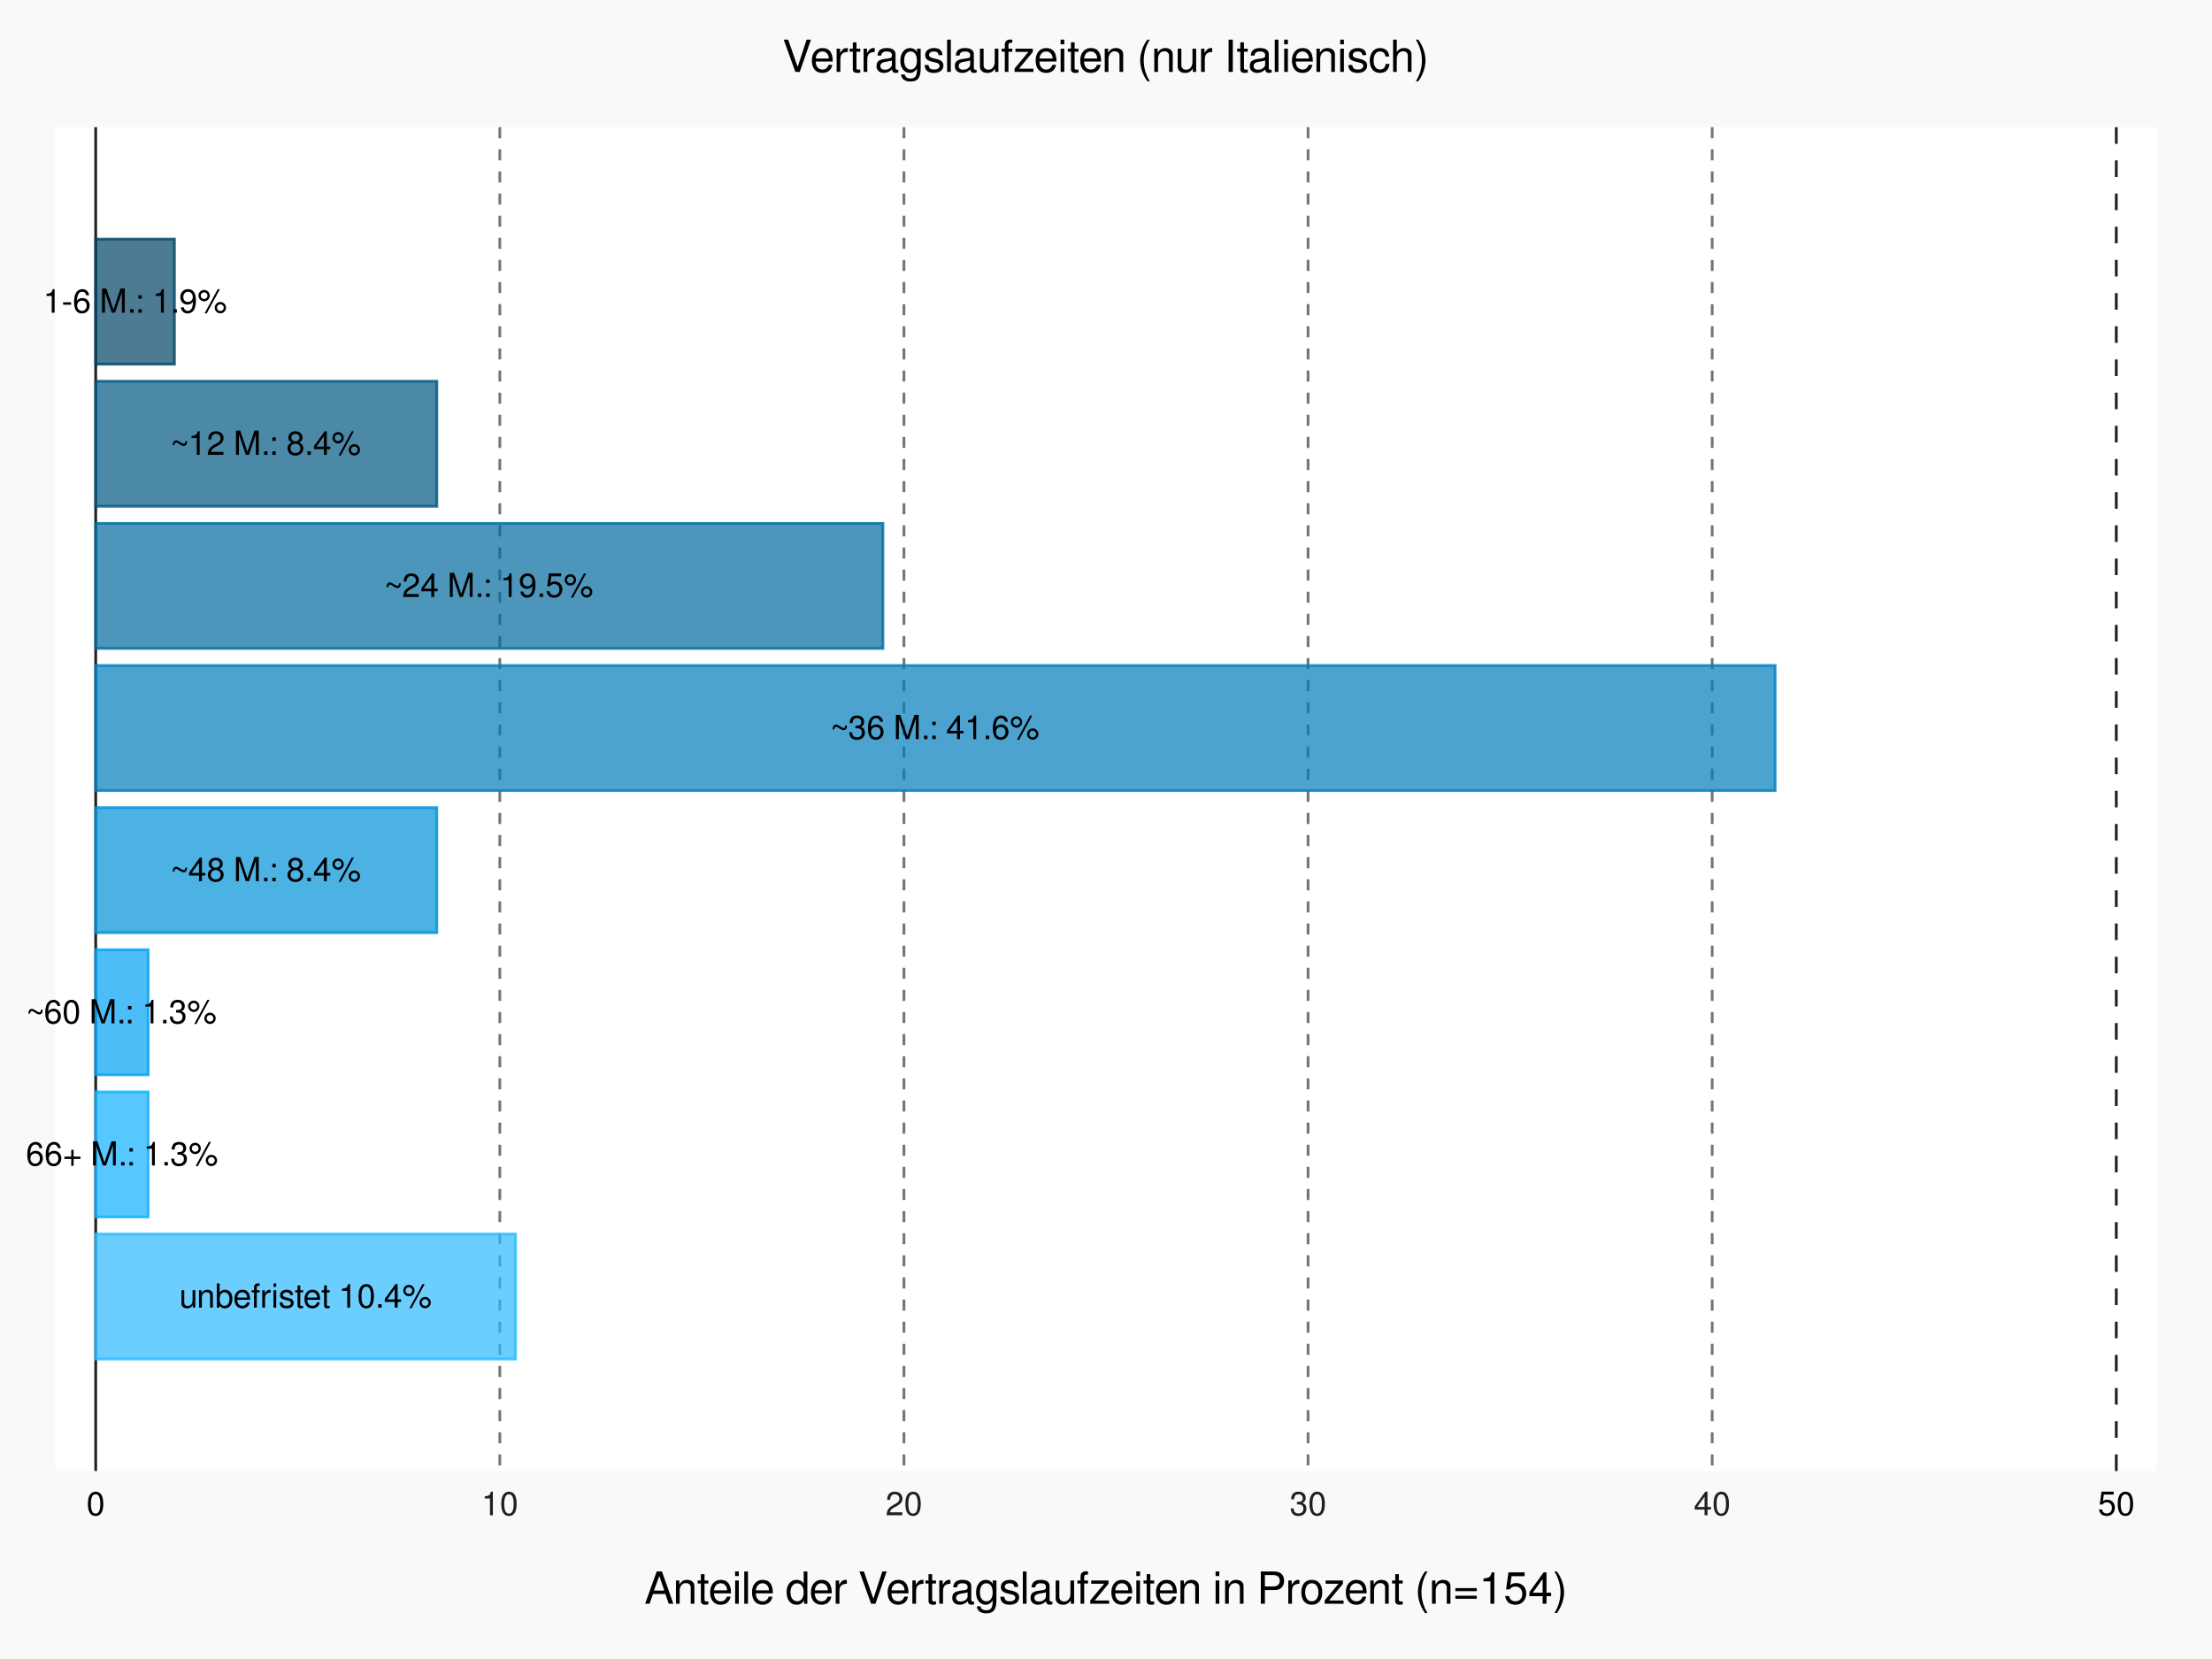
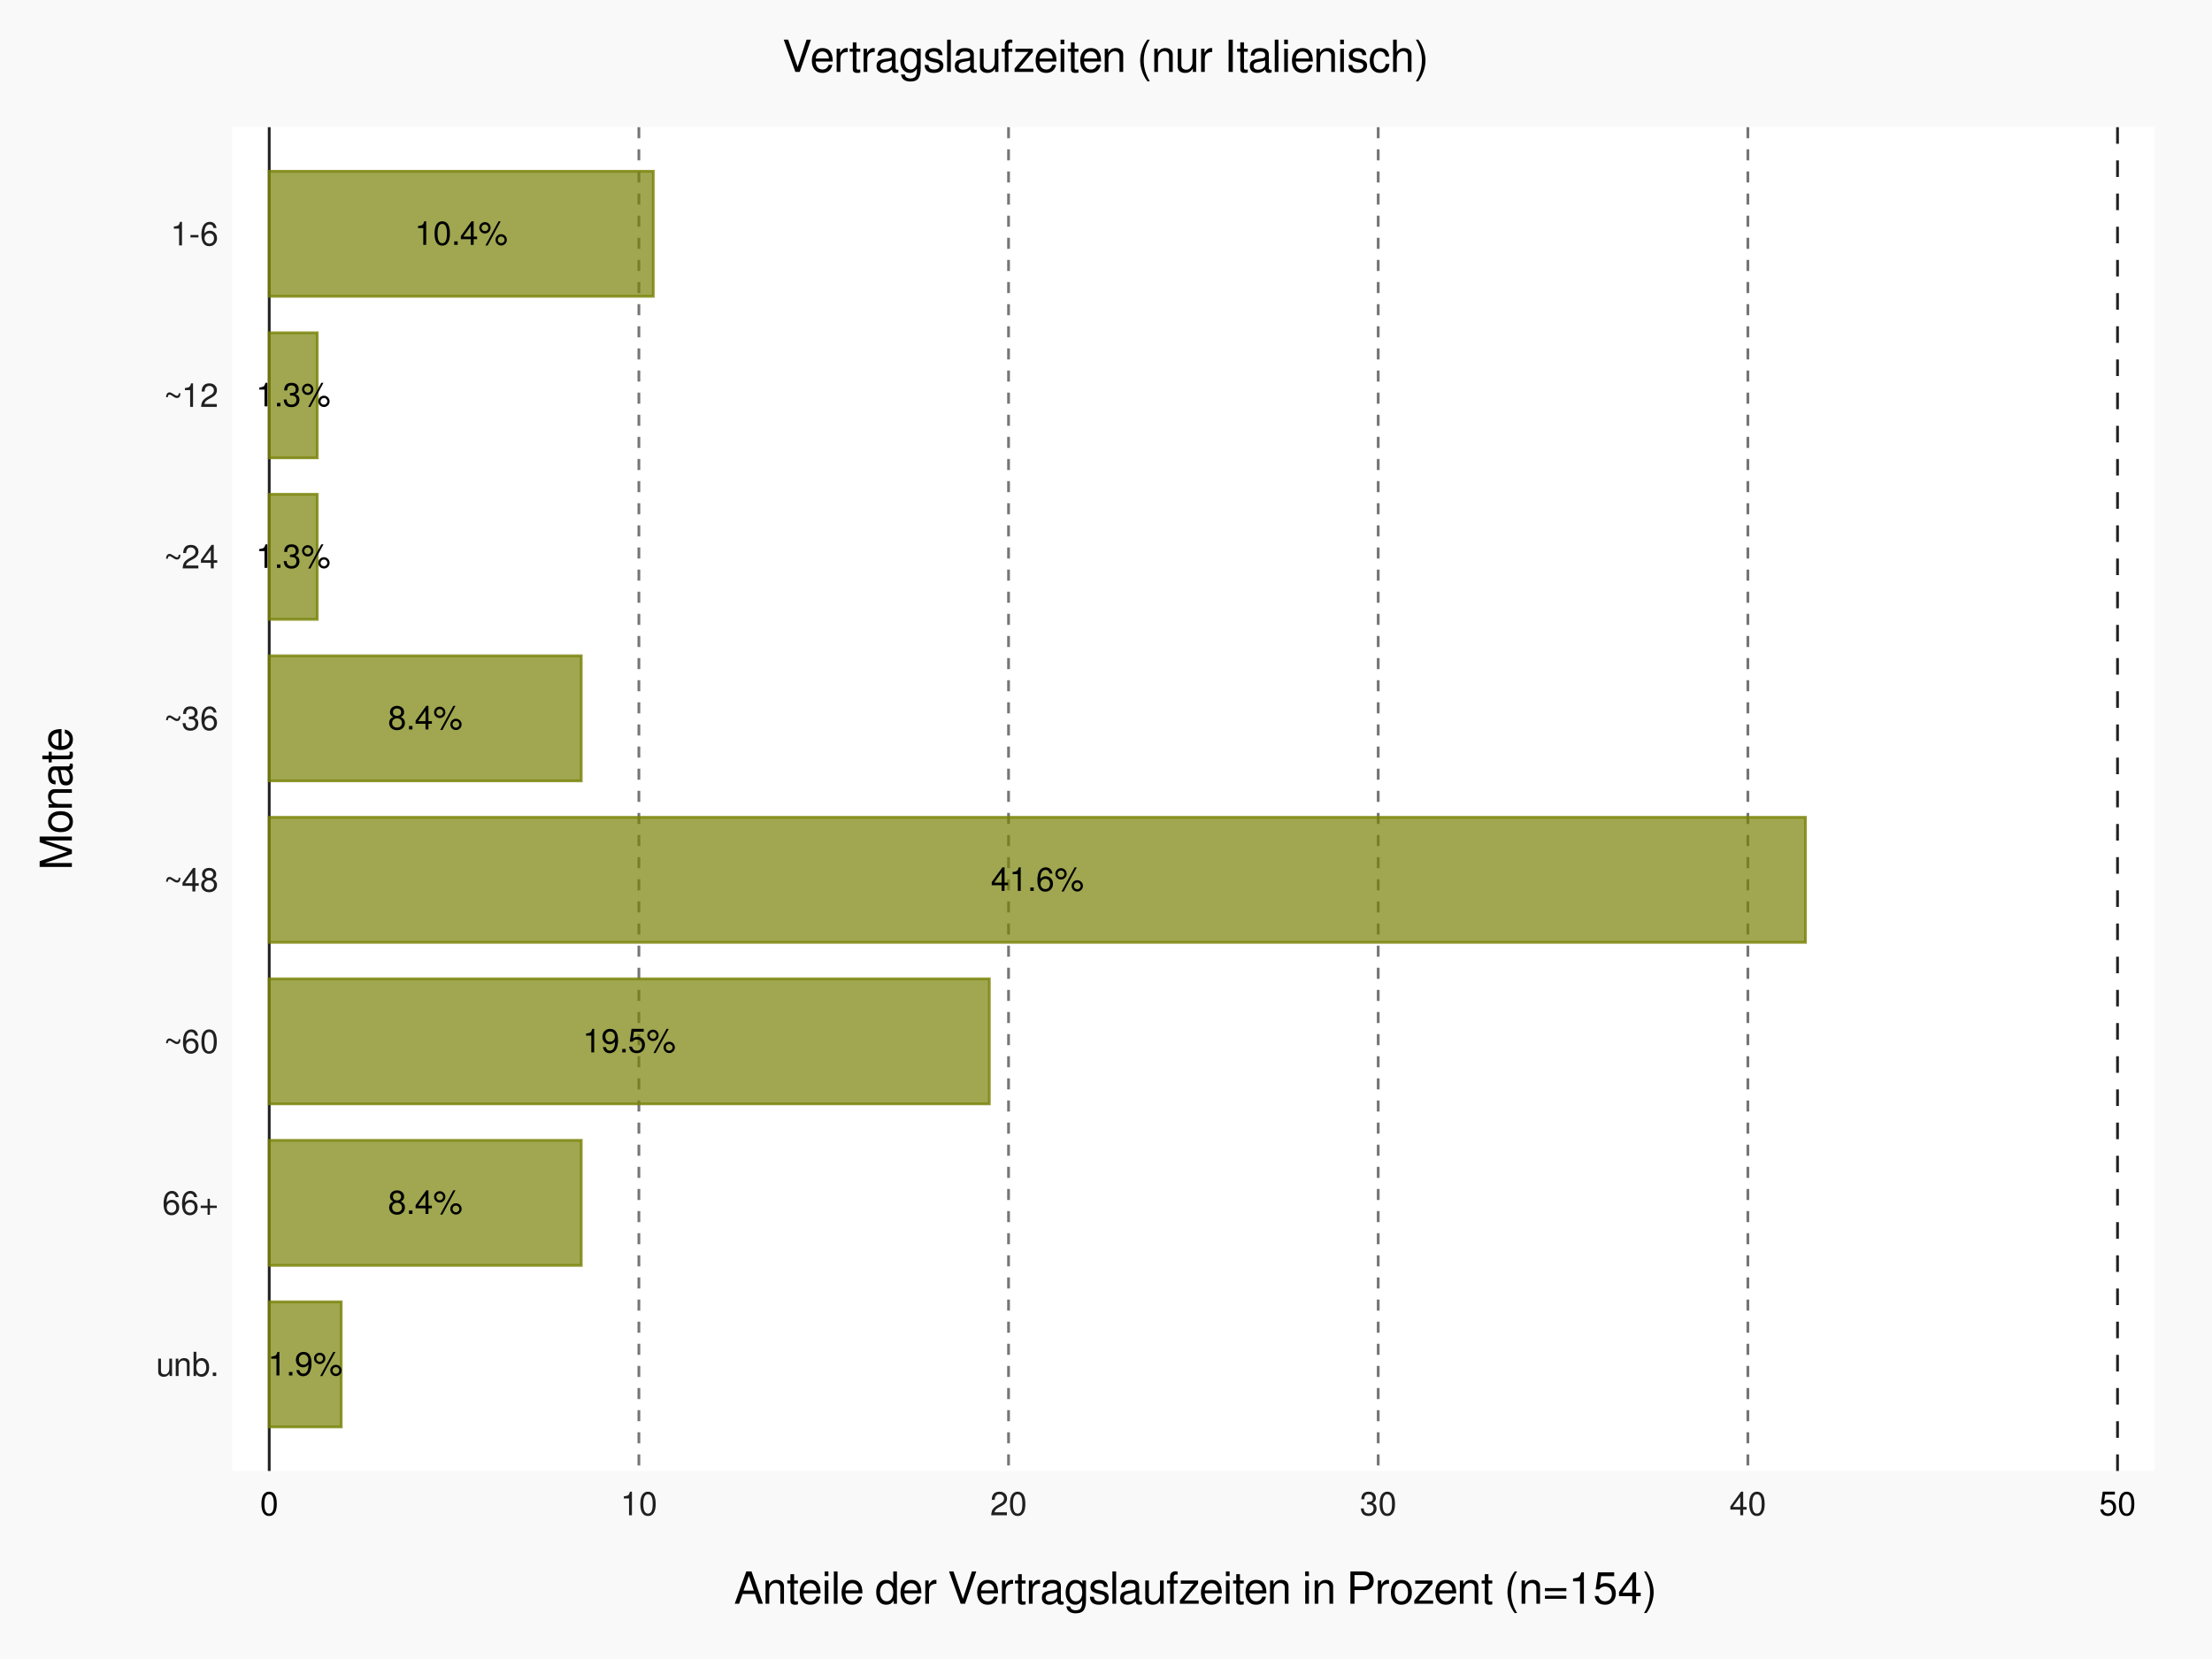
- <svg xmlns="http://www.w3.org/2000/svg" id="chart-a2f8bfd3-4ee4-43c7-8897-59f3c41376c1" class="pygal-chart" viewBox="0 0 800 600">
+ <svg xmlns="http://www.w3.org/2000/svg" id="chart-3911b3a1-d441-454a-8871-c453687aa0e6" class="pygal-chart" viewBox="0 0 800 600">
  <defs>
-     <style type="text/css">#chart-a2f8bfd3-4ee4-43c7-8897-59f3c41376c1{-webkit-user-select:none;-webkit-font-smoothing:antialiased;font-family:FreeSans}#chart-a2f8bfd3-4ee4-43c7-8897-59f3c41376c1 .title{font-family:FreeSans;font-size:16px}#chart-a2f8bfd3-4ee4-43c7-8897-59f3c41376c1 .legends .legend text{font-family:FreeSans;font-size:14px}#chart-a2f8bfd3-4ee4-43c7-8897-59f3c41376c1 .axis text{font-family:FreeSans;font-size:12px}#chart-a2f8bfd3-4ee4-43c7-8897-59f3c41376c1 .axis text.major{font-family:FreeSans;font-size:12px}#chart-a2f8bfd3-4ee4-43c7-8897-59f3c41376c1 .text-overlay text.value{font-family:FreeSans;font-size:12px}#chart-a2f8bfd3-4ee4-43c7-8897-59f3c41376c1 .text-overlay text.label{font-family:FreeSans;font-size:12px}#chart-a2f8bfd3-4ee4-43c7-8897-59f3c41376c1 .tooltip{font-family:FreeSans;font-size:14px}#chart-a2f8bfd3-4ee4-43c7-8897-59f3c41376c1 text.no_data{font-family:FreeSans;font-size:64px}
- #chart-a2f8bfd3-4ee4-43c7-8897-59f3c41376c1{background-color:rgba(249,249,249,1)}#chart-a2f8bfd3-4ee4-43c7-8897-59f3c41376c1 path,#chart-a2f8bfd3-4ee4-43c7-8897-59f3c41376c1 line,#chart-a2f8bfd3-4ee4-43c7-8897-59f3c41376c1 rect,#chart-a2f8bfd3-4ee4-43c7-8897-59f3c41376c1 circle{-webkit-transition:150ms;-moz-transition:150ms;transition:150ms}#chart-a2f8bfd3-4ee4-43c7-8897-59f3c41376c1 .graph &gt; .background{fill:rgba(249,249,249,1)}#chart-a2f8bfd3-4ee4-43c7-8897-59f3c41376c1 .plot &gt; .background{fill:rgba(255,255,255,1)}#chart-a2f8bfd3-4ee4-43c7-8897-59f3c41376c1 .graph{fill:rgba(0,0,0,.87)}#chart-a2f8bfd3-4ee4-43c7-8897-59f3c41376c1 text.no_data{fill:rgba(0,0,0,1)}#chart-a2f8bfd3-4ee4-43c7-8897-59f3c41376c1 .title{fill:rgba(0,0,0,1)}#chart-a2f8bfd3-4ee4-43c7-8897-59f3c41376c1 .legends .legend text{fill:rgba(0,0,0,.87)}#chart-a2f8bfd3-4ee4-43c7-8897-59f3c41376c1 .legends .legend:hover text{fill:rgba(0,0,0,1)}#chart-a2f8bfd3-4ee4-43c7-8897-59f3c41376c1 .axis .line{stroke:rgba(0,0,0,1)}#chart-a2f8bfd3-4ee4-43c7-8897-59f3c41376c1 .axis .guide.line{stroke:rgba(0,0,0,.54)}#chart-a2f8bfd3-4ee4-43c7-8897-59f3c41376c1 .axis .major.line{stroke:rgba(0,0,0,.87)}#chart-a2f8bfd3-4ee4-43c7-8897-59f3c41376c1 .axis text.major{fill:rgba(0,0,0,1)}#chart-a2f8bfd3-4ee4-43c7-8897-59f3c41376c1 .axis.y .guides:hover .guide.line,#chart-a2f8bfd3-4ee4-43c7-8897-59f3c41376c1 .line-graph .axis.x .guides:hover .guide.line,#chart-a2f8bfd3-4ee4-43c7-8897-59f3c41376c1 .stackedline-graph .axis.x .guides:hover .guide.line,#chart-a2f8bfd3-4ee4-43c7-8897-59f3c41376c1 .xy-graph .axis.x .guides:hover .guide.line{stroke:rgba(0,0,0,1)}#chart-a2f8bfd3-4ee4-43c7-8897-59f3c41376c1 .axis .guides:hover text{fill:rgba(0,0,0,1)}#chart-a2f8bfd3-4ee4-43c7-8897-59f3c41376c1 .reactive{fill-opacity:.7;stroke-opacity:.8}#chart-a2f8bfd3-4ee4-43c7-8897-59f3c41376c1 .ci{stroke:rgba(0,0,0,.87)}#chart-a2f8bfd3-4ee4-43c7-8897-59f3c41376c1 .reactive.active,#chart-a2f8bfd3-4ee4-43c7-8897-59f3c41376c1 .active .reactive{fill-opacity:.8;stroke-opacity:.9;stroke-width:4}#chart-a2f8bfd3-4ee4-43c7-8897-59f3c41376c1 .ci .reactive.active{stroke-width:1.5}#chart-a2f8bfd3-4ee4-43c7-8897-59f3c41376c1 .series text{fill:rgba(0,0,0,1)}#chart-a2f8bfd3-4ee4-43c7-8897-59f3c41376c1 .tooltip rect{fill:rgba(255,255,255,1);stroke:rgba(0,0,0,1);-webkit-transition:opacity 150ms;-moz-transition:opacity 150ms;transition:opacity 150ms}#chart-a2f8bfd3-4ee4-43c7-8897-59f3c41376c1 .tooltip .label{fill:rgba(0,0,0,.87)}#chart-a2f8bfd3-4ee4-43c7-8897-59f3c41376c1 .tooltip .label{fill:rgba(0,0,0,.87)}#chart-a2f8bfd3-4ee4-43c7-8897-59f3c41376c1 .tooltip .legend{font-size:.8em;fill:rgba(0,0,0,.54)}#chart-a2f8bfd3-4ee4-43c7-8897-59f3c41376c1 .tooltip .x_label{font-size:.6em;fill:rgba(0,0,0,1)}#chart-a2f8bfd3-4ee4-43c7-8897-59f3c41376c1 .tooltip .xlink{font-size:.5em;text-decoration:underline}#chart-a2f8bfd3-4ee4-43c7-8897-59f3c41376c1 .tooltip .value{font-size:1.5em}#chart-a2f8bfd3-4ee4-43c7-8897-59f3c41376c1 .bound{font-size:.5em}#chart-a2f8bfd3-4ee4-43c7-8897-59f3c41376c1 .max-value{font-size:.75em;fill:rgba(0,0,0,.54)}#chart-a2f8bfd3-4ee4-43c7-8897-59f3c41376c1 .map-element{fill:rgba(255,255,255,1);stroke:rgba(0,0,0,.54) !important}#chart-a2f8bfd3-4ee4-43c7-8897-59f3c41376c1 .map-element .reactive{fill-opacity:inherit;stroke-opacity:inherit}#chart-a2f8bfd3-4ee4-43c7-8897-59f3c41376c1 .color-0,#chart-a2f8bfd3-4ee4-43c7-8897-59f3c41376c1 .color-0 a:visited{stroke:#004466;fill:#004466}#chart-a2f8bfd3-4ee4-43c7-8897-59f3c41376c1 .color-1,#chart-a2f8bfd3-4ee4-43c7-8897-59f3c41376c1 .color-1 a:visited{stroke:#005782;fill:#005782}#chart-a2f8bfd3-4ee4-43c7-8897-59f3c41376c1 .color-2,#chart-a2f8bfd3-4ee4-43c7-8897-59f3c41376c1 .color-2 a:visited{stroke:#006a9f;fill:#006a9f}#chart-a2f8bfd3-4ee4-43c7-8897-59f3c41376c1 .color-3,#chart-a2f8bfd3-4ee4-43c7-8897-59f3c41376c1 .color-3 a:visited{stroke:#007dbb;fill:#007dbb}#chart-a2f8bfd3-4ee4-43c7-8897-59f3c41376c1 .color-4,#chart-a2f8bfd3-4ee4-43c7-8897-59f3c41376c1 .color-4 a:visited{stroke:#0090d7;fill:#0090d7}#chart-a2f8bfd3-4ee4-43c7-8897-59f3c41376c1 .color-5,#chart-a2f8bfd3-4ee4-43c7-8897-59f3c41376c1 .color-5 a:visited{stroke:#00a2f4;fill:#00a2f4}#chart-a2f8bfd3-4ee4-43c7-8897-59f3c41376c1 .color-6,#chart-a2f8bfd3-4ee4-43c7-8897-59f3c41376c1 .color-6 a:visited{stroke:#11b0ff;fill:#11b0ff}#chart-a2f8bfd3-4ee4-43c7-8897-59f3c41376c1 .color-7,#chart-a2f8bfd3-4ee4-43c7-8897-59f3c41376c1 .color-7 a:visited{stroke:#2db9ff;fill:#2db9ff}#chart-a2f8bfd3-4ee4-43c7-8897-59f3c41376c1 .text-overlay .color-0 text{fill:black}#chart-a2f8bfd3-4ee4-43c7-8897-59f3c41376c1 .text-overlay .color-1 text{fill:black}#chart-a2f8bfd3-4ee4-43c7-8897-59f3c41376c1 .text-overlay .color-2 text{fill:black}#chart-a2f8bfd3-4ee4-43c7-8897-59f3c41376c1 .text-overlay .color-3 text{fill:black}#chart-a2f8bfd3-4ee4-43c7-8897-59f3c41376c1 .text-overlay .color-4 text{fill:black}#chart-a2f8bfd3-4ee4-43c7-8897-59f3c41376c1 .text-overlay .color-5 text{fill:black}#chart-a2f8bfd3-4ee4-43c7-8897-59f3c41376c1 .text-overlay .color-6 text{fill:black}#chart-a2f8bfd3-4ee4-43c7-8897-59f3c41376c1 .text-overlay .color-7 text{fill:black}
- #chart-a2f8bfd3-4ee4-43c7-8897-59f3c41376c1 text.no_data{text-anchor:middle}#chart-a2f8bfd3-4ee4-43c7-8897-59f3c41376c1 .guide.line{fill:none}#chart-a2f8bfd3-4ee4-43c7-8897-59f3c41376c1 .centered{text-anchor:middle}#chart-a2f8bfd3-4ee4-43c7-8897-59f3c41376c1 .title{text-anchor:middle}#chart-a2f8bfd3-4ee4-43c7-8897-59f3c41376c1 .legends .legend text{fill-opacity:1}#chart-a2f8bfd3-4ee4-43c7-8897-59f3c41376c1 .axis.x text{text-anchor:middle}#chart-a2f8bfd3-4ee4-43c7-8897-59f3c41376c1 .axis.x:not(.web) text[transform]{text-anchor:start}#chart-a2f8bfd3-4ee4-43c7-8897-59f3c41376c1 .axis.x:not(.web) text[transform].backwards{text-anchor:end}#chart-a2f8bfd3-4ee4-43c7-8897-59f3c41376c1 .axis.y text{text-anchor:end}#chart-a2f8bfd3-4ee4-43c7-8897-59f3c41376c1 .axis.y text[transform].backwards{text-anchor:start}#chart-a2f8bfd3-4ee4-43c7-8897-59f3c41376c1 .axis.y2 text{text-anchor:start}#chart-a2f8bfd3-4ee4-43c7-8897-59f3c41376c1 .axis.y2 text[transform].backwards{text-anchor:end}#chart-a2f8bfd3-4ee4-43c7-8897-59f3c41376c1 .axis .guide.line{stroke-dasharray:4,4}#chart-a2f8bfd3-4ee4-43c7-8897-59f3c41376c1 .axis .major.guide.line{stroke-dasharray:6,6}#chart-a2f8bfd3-4ee4-43c7-8897-59f3c41376c1 .horizontal .axis.y .guide.line,#chart-a2f8bfd3-4ee4-43c7-8897-59f3c41376c1 .horizontal .axis.y2 .guide.line,#chart-a2f8bfd3-4ee4-43c7-8897-59f3c41376c1 .vertical .axis.x .guide.line{opacity:0}#chart-a2f8bfd3-4ee4-43c7-8897-59f3c41376c1 .horizontal .axis.always_show .guide.line,#chart-a2f8bfd3-4ee4-43c7-8897-59f3c41376c1 .vertical .axis.always_show .guide.line{opacity:1 !important}#chart-a2f8bfd3-4ee4-43c7-8897-59f3c41376c1 .axis.y .guides:hover .guide.line,#chart-a2f8bfd3-4ee4-43c7-8897-59f3c41376c1 .axis.y2 .guides:hover .guide.line,#chart-a2f8bfd3-4ee4-43c7-8897-59f3c41376c1 .axis.x .guides:hover .guide.line{opacity:1}#chart-a2f8bfd3-4ee4-43c7-8897-59f3c41376c1 .axis .guides:hover text{opacity:1}#chart-a2f8bfd3-4ee4-43c7-8897-59f3c41376c1 .nofill{fill:none}#chart-a2f8bfd3-4ee4-43c7-8897-59f3c41376c1 .subtle-fill{fill-opacity:.2}#chart-a2f8bfd3-4ee4-43c7-8897-59f3c41376c1 .dot{stroke-width:1px;fill-opacity:1}#chart-a2f8bfd3-4ee4-43c7-8897-59f3c41376c1 .dot.active{stroke-width:5px}#chart-a2f8bfd3-4ee4-43c7-8897-59f3c41376c1 .dot.negative{fill:transparent}#chart-a2f8bfd3-4ee4-43c7-8897-59f3c41376c1 text,#chart-a2f8bfd3-4ee4-43c7-8897-59f3c41376c1 tspan{stroke:none !important}#chart-a2f8bfd3-4ee4-43c7-8897-59f3c41376c1 .series text.active{opacity:1}#chart-a2f8bfd3-4ee4-43c7-8897-59f3c41376c1 .tooltip rect{fill-opacity:.95;stroke-width:.5}#chart-a2f8bfd3-4ee4-43c7-8897-59f3c41376c1 .tooltip text{fill-opacity:1}#chart-a2f8bfd3-4ee4-43c7-8897-59f3c41376c1 .showable{visibility:hidden}#chart-a2f8bfd3-4ee4-43c7-8897-59f3c41376c1 .showable.shown{visibility:visible}#chart-a2f8bfd3-4ee4-43c7-8897-59f3c41376c1 .gauge-background{fill:rgba(229,229,229,1);stroke:none}#chart-a2f8bfd3-4ee4-43c7-8897-59f3c41376c1 .bg-lines{stroke:rgba(249,249,249,1);stroke-width:2px}</style>
+     <style type="text/css">#chart-3911b3a1-d441-454a-8871-c453687aa0e6{-webkit-user-select:none;-webkit-font-smoothing:antialiased;font-family:FreeSans}#chart-3911b3a1-d441-454a-8871-c453687aa0e6 .title{font-family:FreeSans;font-size:16px}#chart-3911b3a1-d441-454a-8871-c453687aa0e6 .legends .legend text{font-family:FreeSans;font-size:14px}#chart-3911b3a1-d441-454a-8871-c453687aa0e6 .axis text{font-family:FreeSans;font-size:12px}#chart-3911b3a1-d441-454a-8871-c453687aa0e6 .axis text.major{font-family:FreeSans;font-size:12px}#chart-3911b3a1-d441-454a-8871-c453687aa0e6 .text-overlay text.value{font-family:FreeSans;font-size:12px}#chart-3911b3a1-d441-454a-8871-c453687aa0e6 .text-overlay text.label{font-family:FreeSans;font-size:12px}#chart-3911b3a1-d441-454a-8871-c453687aa0e6 .tooltip{font-family:FreeSans;font-size:14px}#chart-3911b3a1-d441-454a-8871-c453687aa0e6 text.no_data{font-family:FreeSans;font-size:64px}
+ #chart-3911b3a1-d441-454a-8871-c453687aa0e6{background-color:rgba(249,249,249,1)}#chart-3911b3a1-d441-454a-8871-c453687aa0e6 path,#chart-3911b3a1-d441-454a-8871-c453687aa0e6 line,#chart-3911b3a1-d441-454a-8871-c453687aa0e6 rect,#chart-3911b3a1-d441-454a-8871-c453687aa0e6 circle{-webkit-transition:150ms;-moz-transition:150ms;transition:150ms}#chart-3911b3a1-d441-454a-8871-c453687aa0e6 .graph &gt; .background{fill:rgba(249,249,249,1)}#chart-3911b3a1-d441-454a-8871-c453687aa0e6 .plot &gt; .background{fill:rgba(255,255,255,1)}#chart-3911b3a1-d441-454a-8871-c453687aa0e6 .graph{fill:rgba(0,0,0,.87)}#chart-3911b3a1-d441-454a-8871-c453687aa0e6 text.no_data{fill:rgba(0,0,0,1)}#chart-3911b3a1-d441-454a-8871-c453687aa0e6 .title{fill:rgba(0,0,0,1)}#chart-3911b3a1-d441-454a-8871-c453687aa0e6 .legends .legend text{fill:rgba(0,0,0,.87)}#chart-3911b3a1-d441-454a-8871-c453687aa0e6 .legends .legend:hover text{fill:rgba(0,0,0,1)}#chart-3911b3a1-d441-454a-8871-c453687aa0e6 .axis .line{stroke:rgba(0,0,0,1)}#chart-3911b3a1-d441-454a-8871-c453687aa0e6 .axis .guide.line{stroke:rgba(0,0,0,.54)}#chart-3911b3a1-d441-454a-8871-c453687aa0e6 .axis .major.line{stroke:rgba(0,0,0,.87)}#chart-3911b3a1-d441-454a-8871-c453687aa0e6 .axis text.major{fill:rgba(0,0,0,1)}#chart-3911b3a1-d441-454a-8871-c453687aa0e6 .axis.y .guides:hover .guide.line,#chart-3911b3a1-d441-454a-8871-c453687aa0e6 .line-graph .axis.x .guides:hover .guide.line,#chart-3911b3a1-d441-454a-8871-c453687aa0e6 .stackedline-graph .axis.x .guides:hover .guide.line,#chart-3911b3a1-d441-454a-8871-c453687aa0e6 .xy-graph .axis.x .guides:hover .guide.line{stroke:rgba(0,0,0,1)}#chart-3911b3a1-d441-454a-8871-c453687aa0e6 .axis .guides:hover text{fill:rgba(0,0,0,1)}#chart-3911b3a1-d441-454a-8871-c453687aa0e6 .reactive{fill-opacity:.7;stroke-opacity:.8}#chart-3911b3a1-d441-454a-8871-c453687aa0e6 .ci{stroke:rgba(0,0,0,.87)}#chart-3911b3a1-d441-454a-8871-c453687aa0e6 .reactive.active,#chart-3911b3a1-d441-454a-8871-c453687aa0e6 .active .reactive{fill-opacity:.8;stroke-opacity:.9;stroke-width:4}#chart-3911b3a1-d441-454a-8871-c453687aa0e6 .ci .reactive.active{stroke-width:1.5}#chart-3911b3a1-d441-454a-8871-c453687aa0e6 .series text{fill:rgba(0,0,0,1)}#chart-3911b3a1-d441-454a-8871-c453687aa0e6 .tooltip rect{fill:rgba(255,255,255,1);stroke:rgba(0,0,0,1);-webkit-transition:opacity 150ms;-moz-transition:opacity 150ms;transition:opacity 150ms}#chart-3911b3a1-d441-454a-8871-c453687aa0e6 .tooltip .label{fill:rgba(0,0,0,.87)}#chart-3911b3a1-d441-454a-8871-c453687aa0e6 .tooltip .label{fill:rgba(0,0,0,.87)}#chart-3911b3a1-d441-454a-8871-c453687aa0e6 .tooltip .legend{font-size:.8em;fill:rgba(0,0,0,.54)}#chart-3911b3a1-d441-454a-8871-c453687aa0e6 .tooltip .x_label{font-size:.6em;fill:rgba(0,0,0,1)}#chart-3911b3a1-d441-454a-8871-c453687aa0e6 .tooltip .xlink{font-size:.5em;text-decoration:underline}#chart-3911b3a1-d441-454a-8871-c453687aa0e6 .tooltip .value{font-size:1.5em}#chart-3911b3a1-d441-454a-8871-c453687aa0e6 .bound{font-size:.5em}#chart-3911b3a1-d441-454a-8871-c453687aa0e6 .max-value{font-size:.75em;fill:rgba(0,0,0,.54)}#chart-3911b3a1-d441-454a-8871-c453687aa0e6 .map-element{fill:rgba(255,255,255,1);stroke:rgba(0,0,0,.54) !important}#chart-3911b3a1-d441-454a-8871-c453687aa0e6 .map-element .reactive{fill-opacity:inherit;stroke-opacity:inherit}#chart-3911b3a1-d441-454a-8871-c453687aa0e6 .color-0,#chart-3911b3a1-d441-454a-8871-c453687aa0e6 .color-0 a:visited{stroke:#788207;fill:#788207}#chart-3911b3a1-d441-454a-8871-c453687aa0e6 .text-overlay .color-0 text{fill:black}
+ #chart-3911b3a1-d441-454a-8871-c453687aa0e6 text.no_data{text-anchor:middle}#chart-3911b3a1-d441-454a-8871-c453687aa0e6 .guide.line{fill:none}#chart-3911b3a1-d441-454a-8871-c453687aa0e6 .centered{text-anchor:middle}#chart-3911b3a1-d441-454a-8871-c453687aa0e6 .title{text-anchor:middle}#chart-3911b3a1-d441-454a-8871-c453687aa0e6 .legends .legend text{fill-opacity:1}#chart-3911b3a1-d441-454a-8871-c453687aa0e6 .axis.x text{text-anchor:middle}#chart-3911b3a1-d441-454a-8871-c453687aa0e6 .axis.x:not(.web) text[transform]{text-anchor:start}#chart-3911b3a1-d441-454a-8871-c453687aa0e6 .axis.x:not(.web) text[transform].backwards{text-anchor:end}#chart-3911b3a1-d441-454a-8871-c453687aa0e6 .axis.y text{text-anchor:end}#chart-3911b3a1-d441-454a-8871-c453687aa0e6 .axis.y text[transform].backwards{text-anchor:start}#chart-3911b3a1-d441-454a-8871-c453687aa0e6 .axis.y2 text{text-anchor:start}#chart-3911b3a1-d441-454a-8871-c453687aa0e6 .axis.y2 text[transform].backwards{text-anchor:end}#chart-3911b3a1-d441-454a-8871-c453687aa0e6 .axis .guide.line{stroke-dasharray:4,4}#chart-3911b3a1-d441-454a-8871-c453687aa0e6 .axis .major.guide.line{stroke-dasharray:6,6}#chart-3911b3a1-d441-454a-8871-c453687aa0e6 .horizontal .axis.y .guide.line,#chart-3911b3a1-d441-454a-8871-c453687aa0e6 .horizontal .axis.y2 .guide.line,#chart-3911b3a1-d441-454a-8871-c453687aa0e6 .vertical .axis.x .guide.line{opacity:0}#chart-3911b3a1-d441-454a-8871-c453687aa0e6 .horizontal .axis.always_show .guide.line,#chart-3911b3a1-d441-454a-8871-c453687aa0e6 .vertical .axis.always_show .guide.line{opacity:1 !important}#chart-3911b3a1-d441-454a-8871-c453687aa0e6 .axis.y .guides:hover .guide.line,#chart-3911b3a1-d441-454a-8871-c453687aa0e6 .axis.y2 .guides:hover .guide.line,#chart-3911b3a1-d441-454a-8871-c453687aa0e6 .axis.x .guides:hover .guide.line{opacity:1}#chart-3911b3a1-d441-454a-8871-c453687aa0e6 .axis .guides:hover text{opacity:1}#chart-3911b3a1-d441-454a-8871-c453687aa0e6 .nofill{fill:none}#chart-3911b3a1-d441-454a-8871-c453687aa0e6 .subtle-fill{fill-opacity:.2}#chart-3911b3a1-d441-454a-8871-c453687aa0e6 .dot{stroke-width:1px;fill-opacity:1}#chart-3911b3a1-d441-454a-8871-c453687aa0e6 .dot.active{stroke-width:5px}#chart-3911b3a1-d441-454a-8871-c453687aa0e6 .dot.negative{fill:transparent}#chart-3911b3a1-d441-454a-8871-c453687aa0e6 text,#chart-3911b3a1-d441-454a-8871-c453687aa0e6 tspan{stroke:none !important}#chart-3911b3a1-d441-454a-8871-c453687aa0e6 .series text.active{opacity:1}#chart-3911b3a1-d441-454a-8871-c453687aa0e6 .tooltip rect{fill-opacity:.95;stroke-width:.5}#chart-3911b3a1-d441-454a-8871-c453687aa0e6 .tooltip text{fill-opacity:1}#chart-3911b3a1-d441-454a-8871-c453687aa0e6 .showable{visibility:hidden}#chart-3911b3a1-d441-454a-8871-c453687aa0e6 .showable.shown{visibility:visible}#chart-3911b3a1-d441-454a-8871-c453687aa0e6 .gauge-background{fill:rgba(229,229,229,1);stroke:none}#chart-3911b3a1-d441-454a-8871-c453687aa0e6 .bg-lines{stroke:rgba(249,249,249,1);stroke-width:2px}</style>
  </defs>
  <g class="graph horizontalbar-graph horizontal">
    <rect x="0" y="0" width="800" height="600" class="background" />
-     <g transform="translate(20, 46)" class="plot">
-       <rect x="0" y="0" width="760" height="486" class="background" />
+     <g transform="translate(84, 46)" class="plot">
+       <rect x="0" y="0" width="695.2" height="486" class="background" />
+       <g class="axis y">
+         <g class="guides">
+           <text x="-5" y="451.647" class="">unb.</text>
+         </g>
+         <g class="guides">
+           <text x="-5" y="393.234" class="">66+</text>
+         </g>
+         <g class="guides">
+           <text x="-5" y="334.82" class="">~60</text>
+         </g>
+         <g class="guides">
+           <text x="-5" y="276.407" class="">~48</text>
+         </g>
+         <g class="guides">
+           <text x="-5" y="217.993" class="">~36</text>
+         </g>
+         <g class="guides">
+           <text x="-5" y="159.58" class="">~24</text>
+         </g>
+         <g class="guides">
+           <text x="-5" y="101.166" class="">~12</text>
+         </g>
+         <g class="guides">
+           <text x="-5" y="42.753" class="">1-6</text>
+         </g>
+       </g>
      <g class="axis x always_show">
        <g class="guides">
-           <path d="M14.615 0 v486" class="axis major line" />
-           <text x="14.615" y="502.0" class="major">0</text>
+           <path d="M13.369 0 v486" class="axis major line" />
+           <text x="13.369" y="502.0" class="major">0</text>
        </g>
        <g class="guides">
-           <path d="M160.769 0 v486" class="guide line" />
-           <text x="160.769" y="502.0" class="">10</text>
+           <path d="M147.062 0 v486" class="guide line" />
+           <text x="147.062" y="502.0" class="">10</text>
        </g>
        <g class="guides">
-           <path d="M306.923 0 v486" class="guide line" />
-           <text x="306.923" y="502.0" class="">20</text>
+           <path d="M280.754 0 v486" class="guide line" />
+           <text x="280.754" y="502.0" class="">20</text>
        </g>
        <g class="guides">
-           <path d="M453.077 0 v486" class="guide line" />
-           <text x="453.077" y="502.0" class="">30</text>
+           <path d="M414.446 0 v486" class="guide line" />
+           <text x="414.446" y="502.0" class="">30</text>
        </g>
        <g class="guides">
-           <path d="M599.231 0 v486" class="guide line" />
-           <text x="599.231" y="502.0" class="">40</text>
+           <path d="M548.138 0 v486" class="guide line" />
+           <text x="548.138" y="502.0" class="">40</text>
        </g>
        <g class="guides">
-           <path d="M745.385 0 v486" class="major guide line" />
-           <text x="745.385" y="502.0" class="major">50</text>
-         </g>
-       </g>
-       <g class="series serie-7 color-7">
-         <g class="bars">
-           <g class="bar">
-             <rect x="14.615" y="400.296" rx="0" ry="0" width="151.848" height="45.235" class="rect reactive tooltip-trigger" />
-           </g>
-         </g>
-       </g>
-       <g class="series serie-6 color-6">
-         <g class="bars">
-           <g class="bar">
-             <rect x="14.615" y="348.892" rx="0" ry="0" width="18.981" height="45.235" class="rect reactive tooltip-trigger" />
-           </g>
-         </g>
-       </g>
-       <g class="series serie-5 color-5">
-         <g class="bars">
-           <g class="bar">
-             <rect x="14.615" y="297.488" rx="0" ry="0" width="18.981" height="45.235" class="rect reactive tooltip-trigger" />
-           </g>
-         </g>
-       </g>
-       <g class="series serie-4 color-4">
-         <g class="bars">
-           <g class="bar">
-             <rect x="14.615" y="246.084" rx="0" ry="0" width="123.377" height="45.235" class="rect reactive tooltip-trigger" />
-           </g>
-         </g>
-       </g>
-       <g class="series serie-3 color-3">
-         <g class="bars">
-           <g class="bar">
-             <rect x="14.615" y="194.68" rx="0" ry="0" width="607.393" height="45.235" class="rect reactive tooltip-trigger" />
-           </g>
-         </g>
-       </g>
-       <g class="series serie-2 color-2">
-         <g class="bars">
-           <g class="bar">
-             <rect x="14.615" y="143.277" rx="0" ry="0" width="284.715" height="45.235" class="rect reactive tooltip-trigger" />
-           </g>
-         </g>
-       </g>
-       <g class="series serie-1 color-1">
-         <g class="bars">
-           <g class="bar">
-             <rect x="14.615" y="91.873" rx="0" ry="0" width="123.377" height="45.235" class="rect reactive tooltip-trigger" />
-           </g>
+           <path d="M681.831 0 v486" class="major guide line" />
+           <text x="681.831" y="502.0" class="major">50</text>
        </g>
      </g>
      <g class="series serie-0 color-0">
        <g class="bars">
          <g class="bar">
-             <rect x="14.615" y="40.469" rx="0" ry="0" width="28.472" height="45.235" class="rect reactive tooltip-trigger" />
+             <rect x="13.369" y="424.829" rx="0" ry="0" width="26.044" height="45.235" class="rect reactive tooltip-trigger" />
+           </g>
+           <g class="bar">
+             <rect x="13.369" y="366.416" rx="0" ry="0" width="112.857" height="45.235" class="rect reactive tooltip-trigger" />
+           </g>
+           <g class="bar">
+             <rect x="13.369" y="308.003" rx="0" ry="0" width="260.44" height="45.235" class="rect reactive tooltip-trigger" />
+           </g>
+           <g class="bar">
+             <rect x="13.369" y="249.589" rx="0" ry="0" width="555.604" height="45.235" class="rect reactive tooltip-trigger" />
+           </g>
+           <g class="bar">
+             <rect x="13.369" y="191.176" rx="0" ry="0" width="112.857" height="45.235" class="rect reactive tooltip-trigger" />
+           </g>
+           <g class="bar">
+             <rect x="13.369" y="132.762" rx="0" ry="0" width="17.363" height="45.235" class="rect reactive tooltip-trigger" />
+           </g>
+           <g class="bar">
+             <rect x="13.369" y="74.349" rx="0" ry="0" width="17.363" height="45.235" class="rect reactive tooltip-trigger" />
+           </g>
+           <g class="bar">
+             <rect x="13.369" y="15.935" rx="0" ry="0" width="138.901" height="45.235" class="rect reactive tooltip-trigger" />
          </g>
        </g>
      </g>
    </g>
    <g class="titles">
      <text x="400.0" y="26" class="title plot_title">Vertragslaufzeiten (nur Italienisch)</text>
-       <text x="400.0" y="580" class="title">Anteile der Vertragslaufzeiten in Prozent (n=154)</text>
+       <text x="432.4" y="580" class="title">Anteile der Vertragslaufzeiten in Prozent (n=154)</text>
+       <text x="0" y="315.0" class="title" transform="rotate(-90 0 289)">Monate</text>
    </g>
-     <g transform="translate(20, 46)" class="plot overlay">
-       <g class="series serie-7 color-7" />
-       <g class="series serie-6 color-6" />
-       <g class="series serie-5 color-5" />
-       <g class="series serie-4 color-4" />
-       <g class="series serie-3 color-3" />
-       <g class="series serie-2 color-2" />
-       <g class="series serie-1 color-1" />
+     <g transform="translate(84, 46)" class="plot overlay">
      <g class="series serie-0 color-0" />
    </g>
-     <g transform="translate(20, 46)" class="plot text-overlay">
-       <g class="series serie-7 color-7">
-         <text text-anchor="middle" x="90.539" y="426.913" class="value">unbefristet 10.4%</text>
-       </g>
-       <g class="series serie-6 color-6">
-         <text text-anchor="middle" x="24.106" y="375.51" class="value">66+ M.: 1.3%</text>
-       </g>
-       <g class="series serie-5 color-5">
-         <text text-anchor="middle" x="24.106" y="324.106" class="value">~60 M.: 1.3%</text>
-       </g>
-       <g class="series serie-4 color-4">
-         <text text-anchor="middle" x="76.304" y="272.702" class="value">~48 M.: 8.4%</text>
-       </g>
-       <g class="series serie-3 color-3">
-         <text text-anchor="middle" x="318.312" y="221.298" class="value">~36 M.: 41.6%</text>
-       </g>
-       <g class="series serie-2 color-2">
-         <text text-anchor="middle" x="156.973" y="169.894" class="value">~24 M.: 19.5%</text>
-       </g>
-       <g class="series serie-1 color-1">
-         <text text-anchor="middle" x="76.304" y="118.49" class="value">~12 M.: 8.4%</text>
-       </g>
+     <g transform="translate(84, 46)" class="plot text-overlay">
      <g class="series serie-0 color-0">
-         <text text-anchor="middle" x="28.851" y="67.087" class="value">1-6 M.: 1.9%</text>
+         <text text-anchor="middle" x="26.391" y="451.447" class="value">1.9%</text>
+         <text text-anchor="middle" x="69.798" y="393.034" class="value">8.4%</text>
+         <text text-anchor="middle" x="143.589" y="334.62" class="value">19.5%</text>
+         <text text-anchor="middle" x="291.171" y="276.207" class="value">41.6%</text>
+         <text text-anchor="middle" x="69.798" y="217.793" class="value">8.4%</text>
+         <text text-anchor="middle" x="22.051" y="159.38" class="value">1.3%</text>
+         <text text-anchor="middle" x="22.051" y="100.966" class="value">1.3%</text>
+         <text text-anchor="middle" x="82.82" y="42.553" class="value">10.4%</text>
      </g>
    </g>
-     <g transform="translate(20, 46)" class="plot tooltip-overlay">
+     <g transform="translate(84, 46)" class="plot tooltip-overlay">
      <g transform="translate(0 0)" style="opacity: 0" class="tooltip">
        <rect rx="0" ry="0" width="0" height="0" class="tooltip-box" />
        <g class="text" />
      </g>
    </g>
  </g>
</svg>
